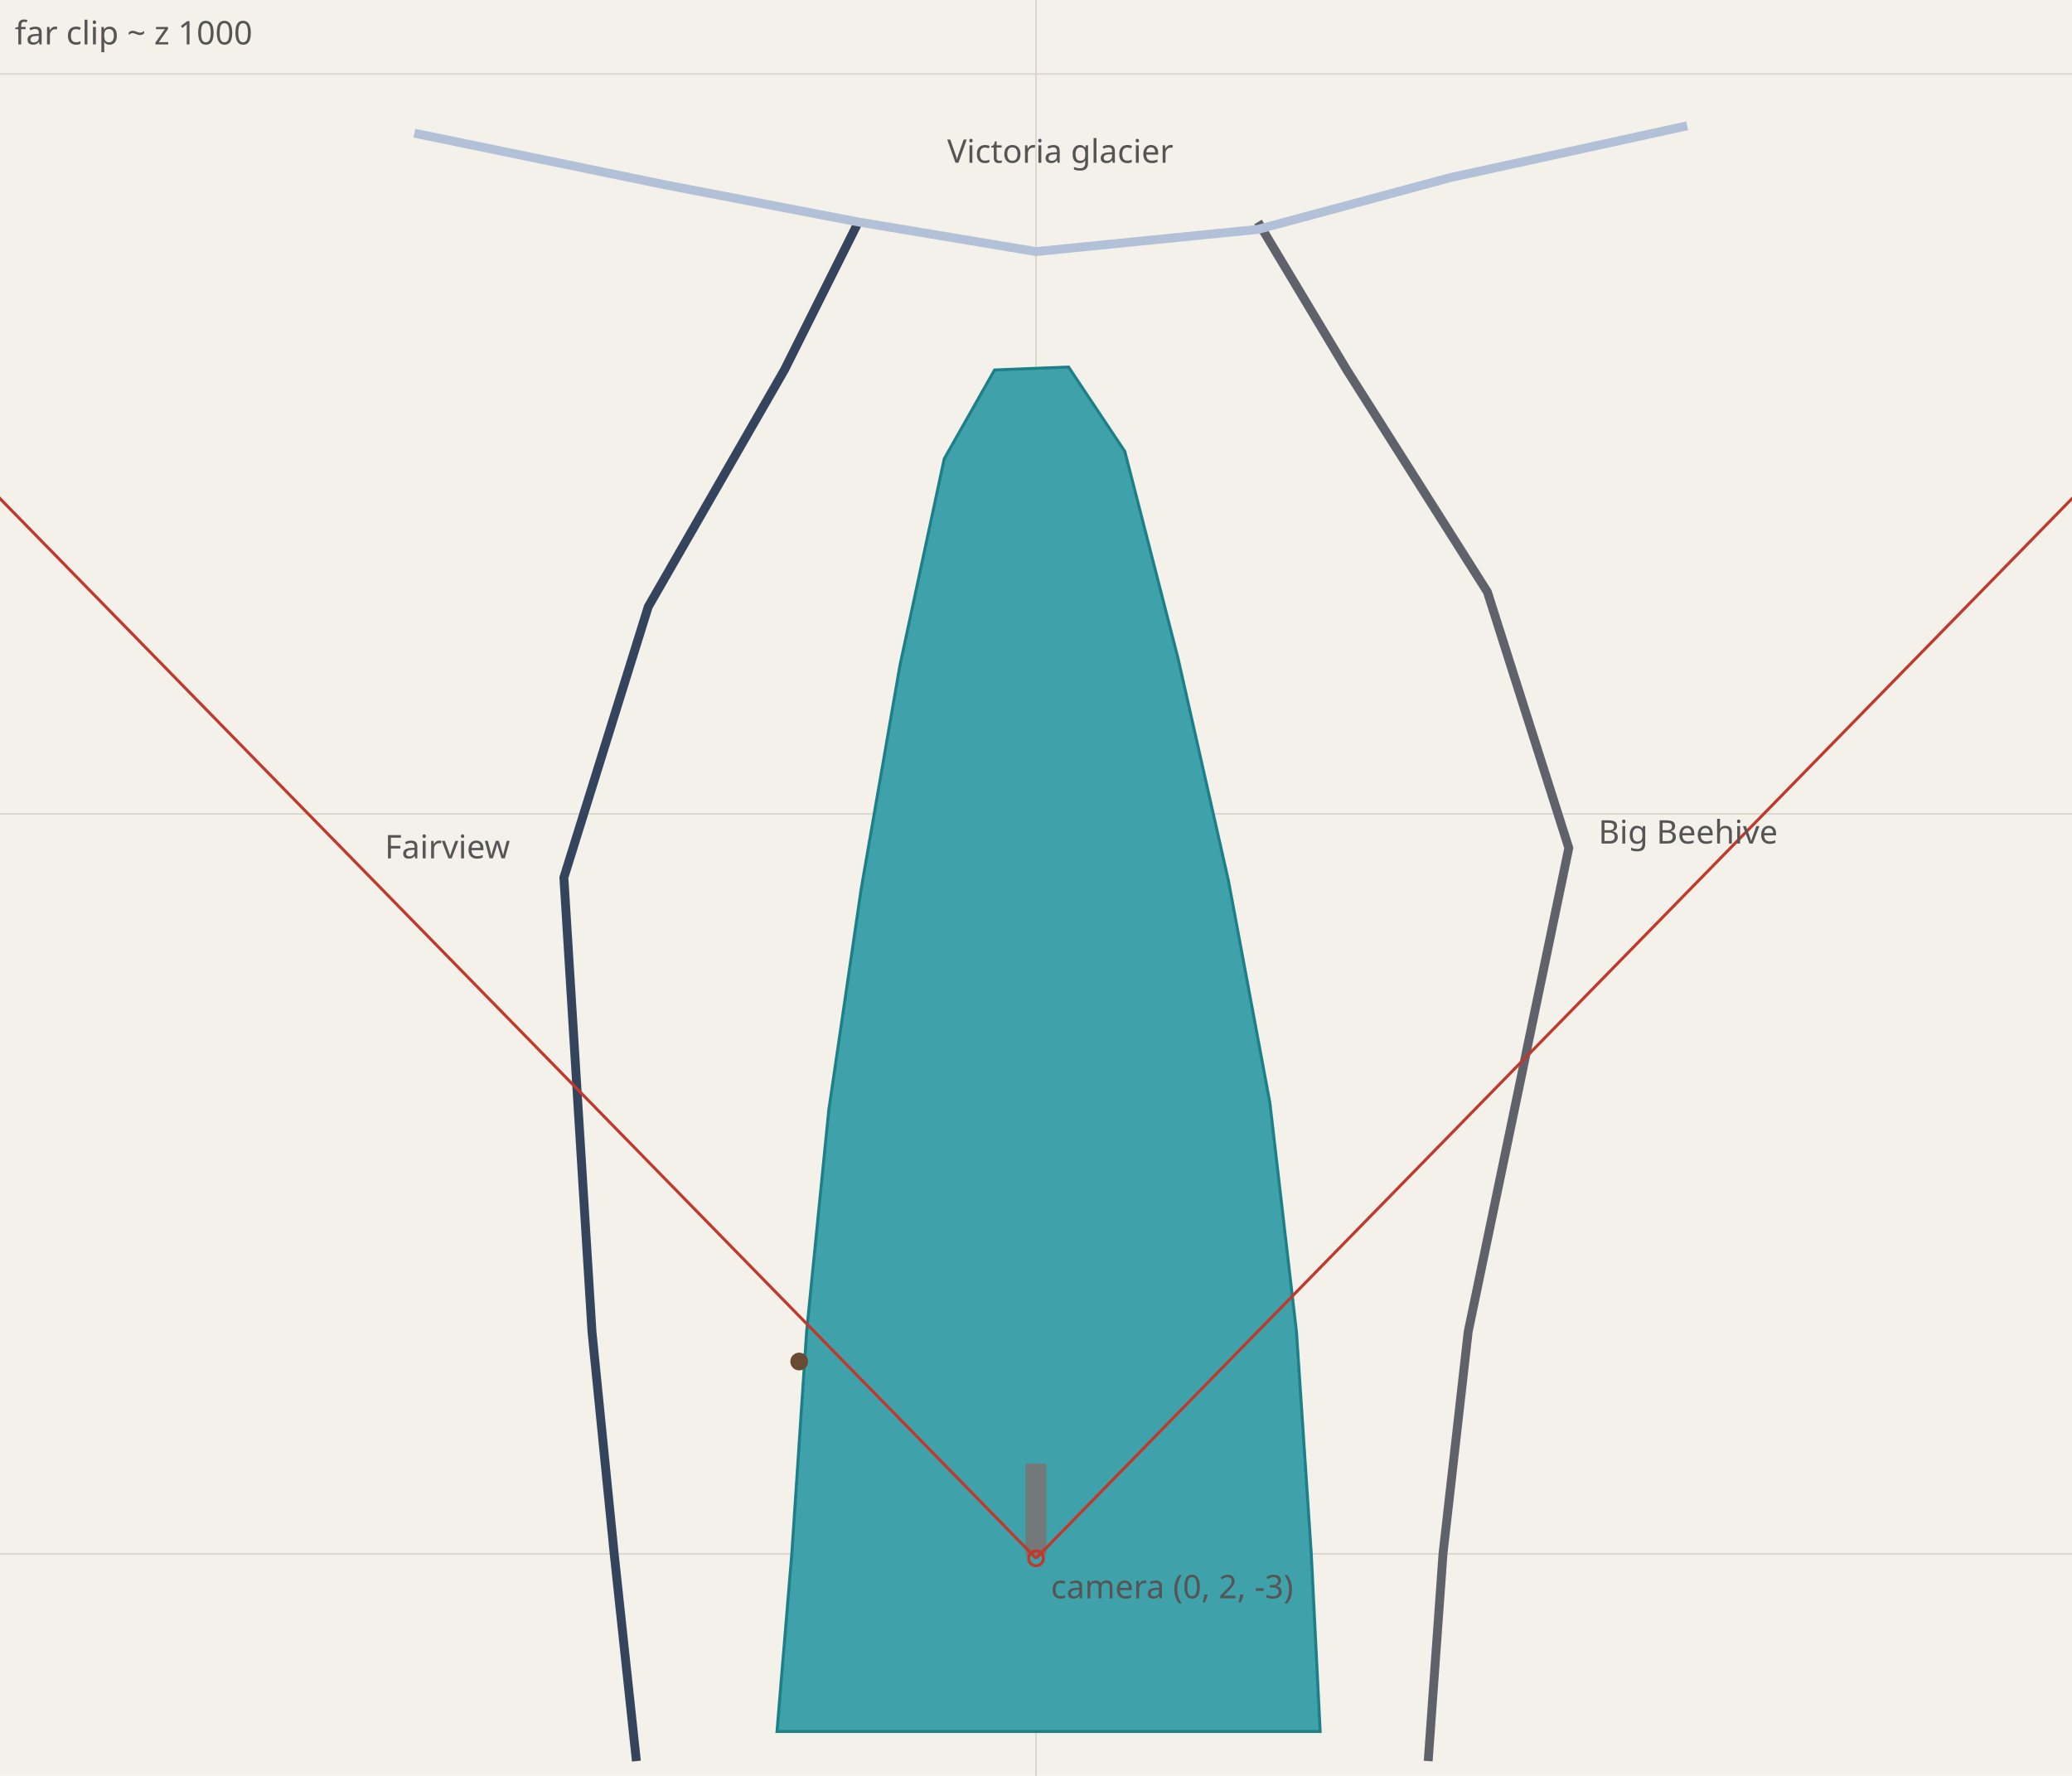
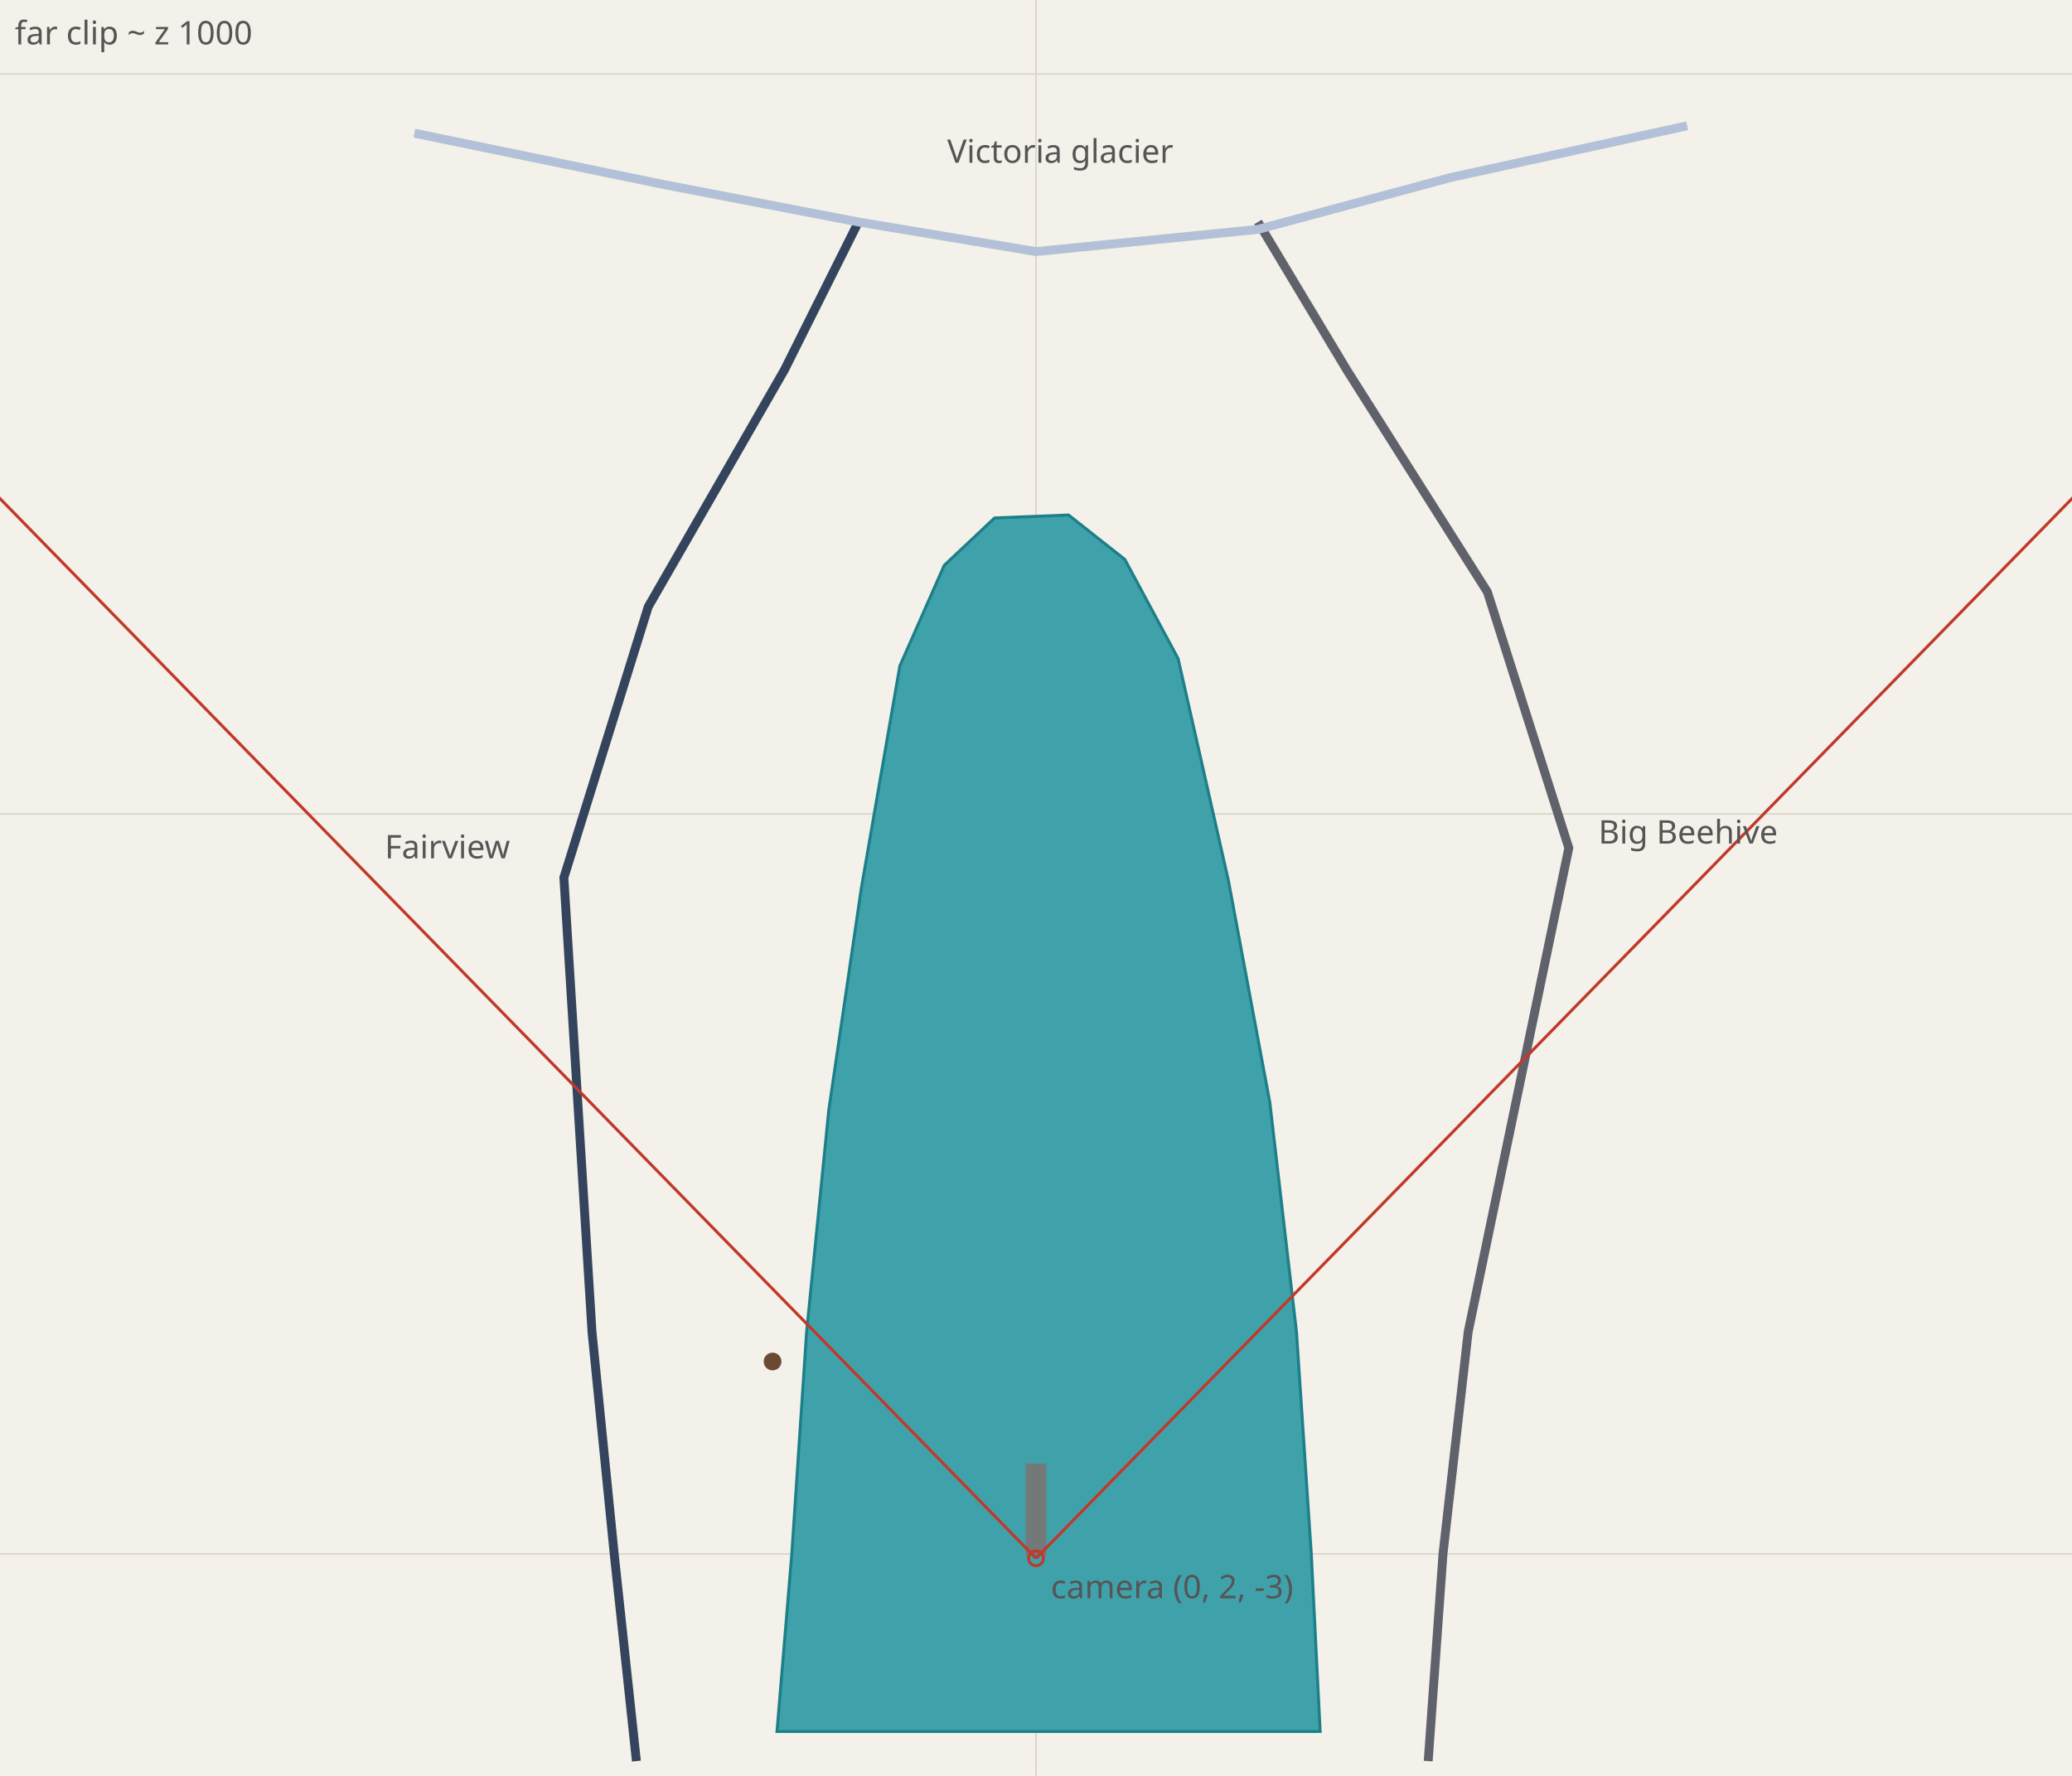
<svg xmlns="http://www.w3.org/2000/svg" width="1400" height="1200" viewBox="-700 -1050 1400 1200">
  <rect class="guide" x="-700" y="-1050" width="1400" height="1200" fill="#f3f1ea" />
  <g class="guide" stroke="#d8d4c8" stroke-width="1">
    <line x1="-700" y1="0" x2="700" y2="0" />
    <line x1="0" y1="-1050" x2="0" y2="150" />
    <line x1="-700" y1="-500" x2="700" y2="-500" />
    <line x1="-700" y1="-1000" x2="700" y2="-1000" />
  </g>
-   <polygon id="lake" fill="#3fa2ab" stroke="#1d7f88" stroke-width="2" points="-175,120 -165,0 -155,-150 -140,-300 -118,-450 -92,-600 -62,-740 -28,-800                    22,-802 60,-745 96,-605 130,-455 158,-305 176,-150 186,0 192,120" />
+   <polygon id="lake" fill="#3fa2ab" stroke="#1d7f88" stroke-width="2" points="-175,120 -165,0 -155,-150 -140,-300 -118,-450 -92,-600 -62,-668 -28,-700                    22,-702 60,-672 96,-605 130,-455 158,-305 176,-150 186,0 192,120" />
  <polyline id="ridge-left" data-profile="profile-left" data-slope="1.15" fill="none" stroke="#34445d" stroke-width="6" points="-270,140 -285,0 -300,-150 -319,-457 -262,-640 -170,-800 -120,-900" />
  <polyline id="ridge-right" data-profile="profile-right" data-slope="0.8" fill="none" stroke="#5f626b" stroke-width="6" points="265,140 275,0 292,-150 360,-477 305,-650 210,-800 150,-900" />
-   <polyline id="ridge-far" data-profile="profile-far" data-slope="0.85" fill="none" stroke="#b3c1d8" stroke-width="6" points="-420,-960 -250,-925 -120,-900 0,-880 150,-895 280,-930 440,-965" />
-   <circle id="boathouse" cx="-160" cy="-130" r="6" fill="#6b4a33" />
+   <polyline id="ridge-far" data-profile="profile-far" data-slope="0.6" fill="none" stroke="#b3c1d8" stroke-width="6" points="-420,-960 -250,-925 -120,-900 0,-880 150,-895 280,-930 440,-965" />
+   <circle id="boathouse" cx="-178" cy="-130" r="6" fill="#6b4a33" />
  <g class="guide" fill="none" stroke="#c0392b" stroke-width="2">
    <circle cx="0" cy="3" r="5" />
    <line x1="0" y1="3" x2="-1000" y2="-1020" />
    <line x1="0" y1="3" x2="1000" y2="-1020" />
    <rect x="-6" y="-60" width="12" height="60" fill="#c0392b" opacity="0.4" />
  </g>
  <g class="guide" font-family="sans-serif" font-size="22" fill="#555">
    <text x="-690" y="-1020">far clip ~ z 1000</text>
    <text x="10" y="30">camera (0, 2, -3)</text>
    <text x="-440" y="-470">Fairview</text>
    <text x="380" y="-480">Big Beehive</text>
    <text x="-60" y="-940">Victoria glacier</text>
  </g>
</svg>
